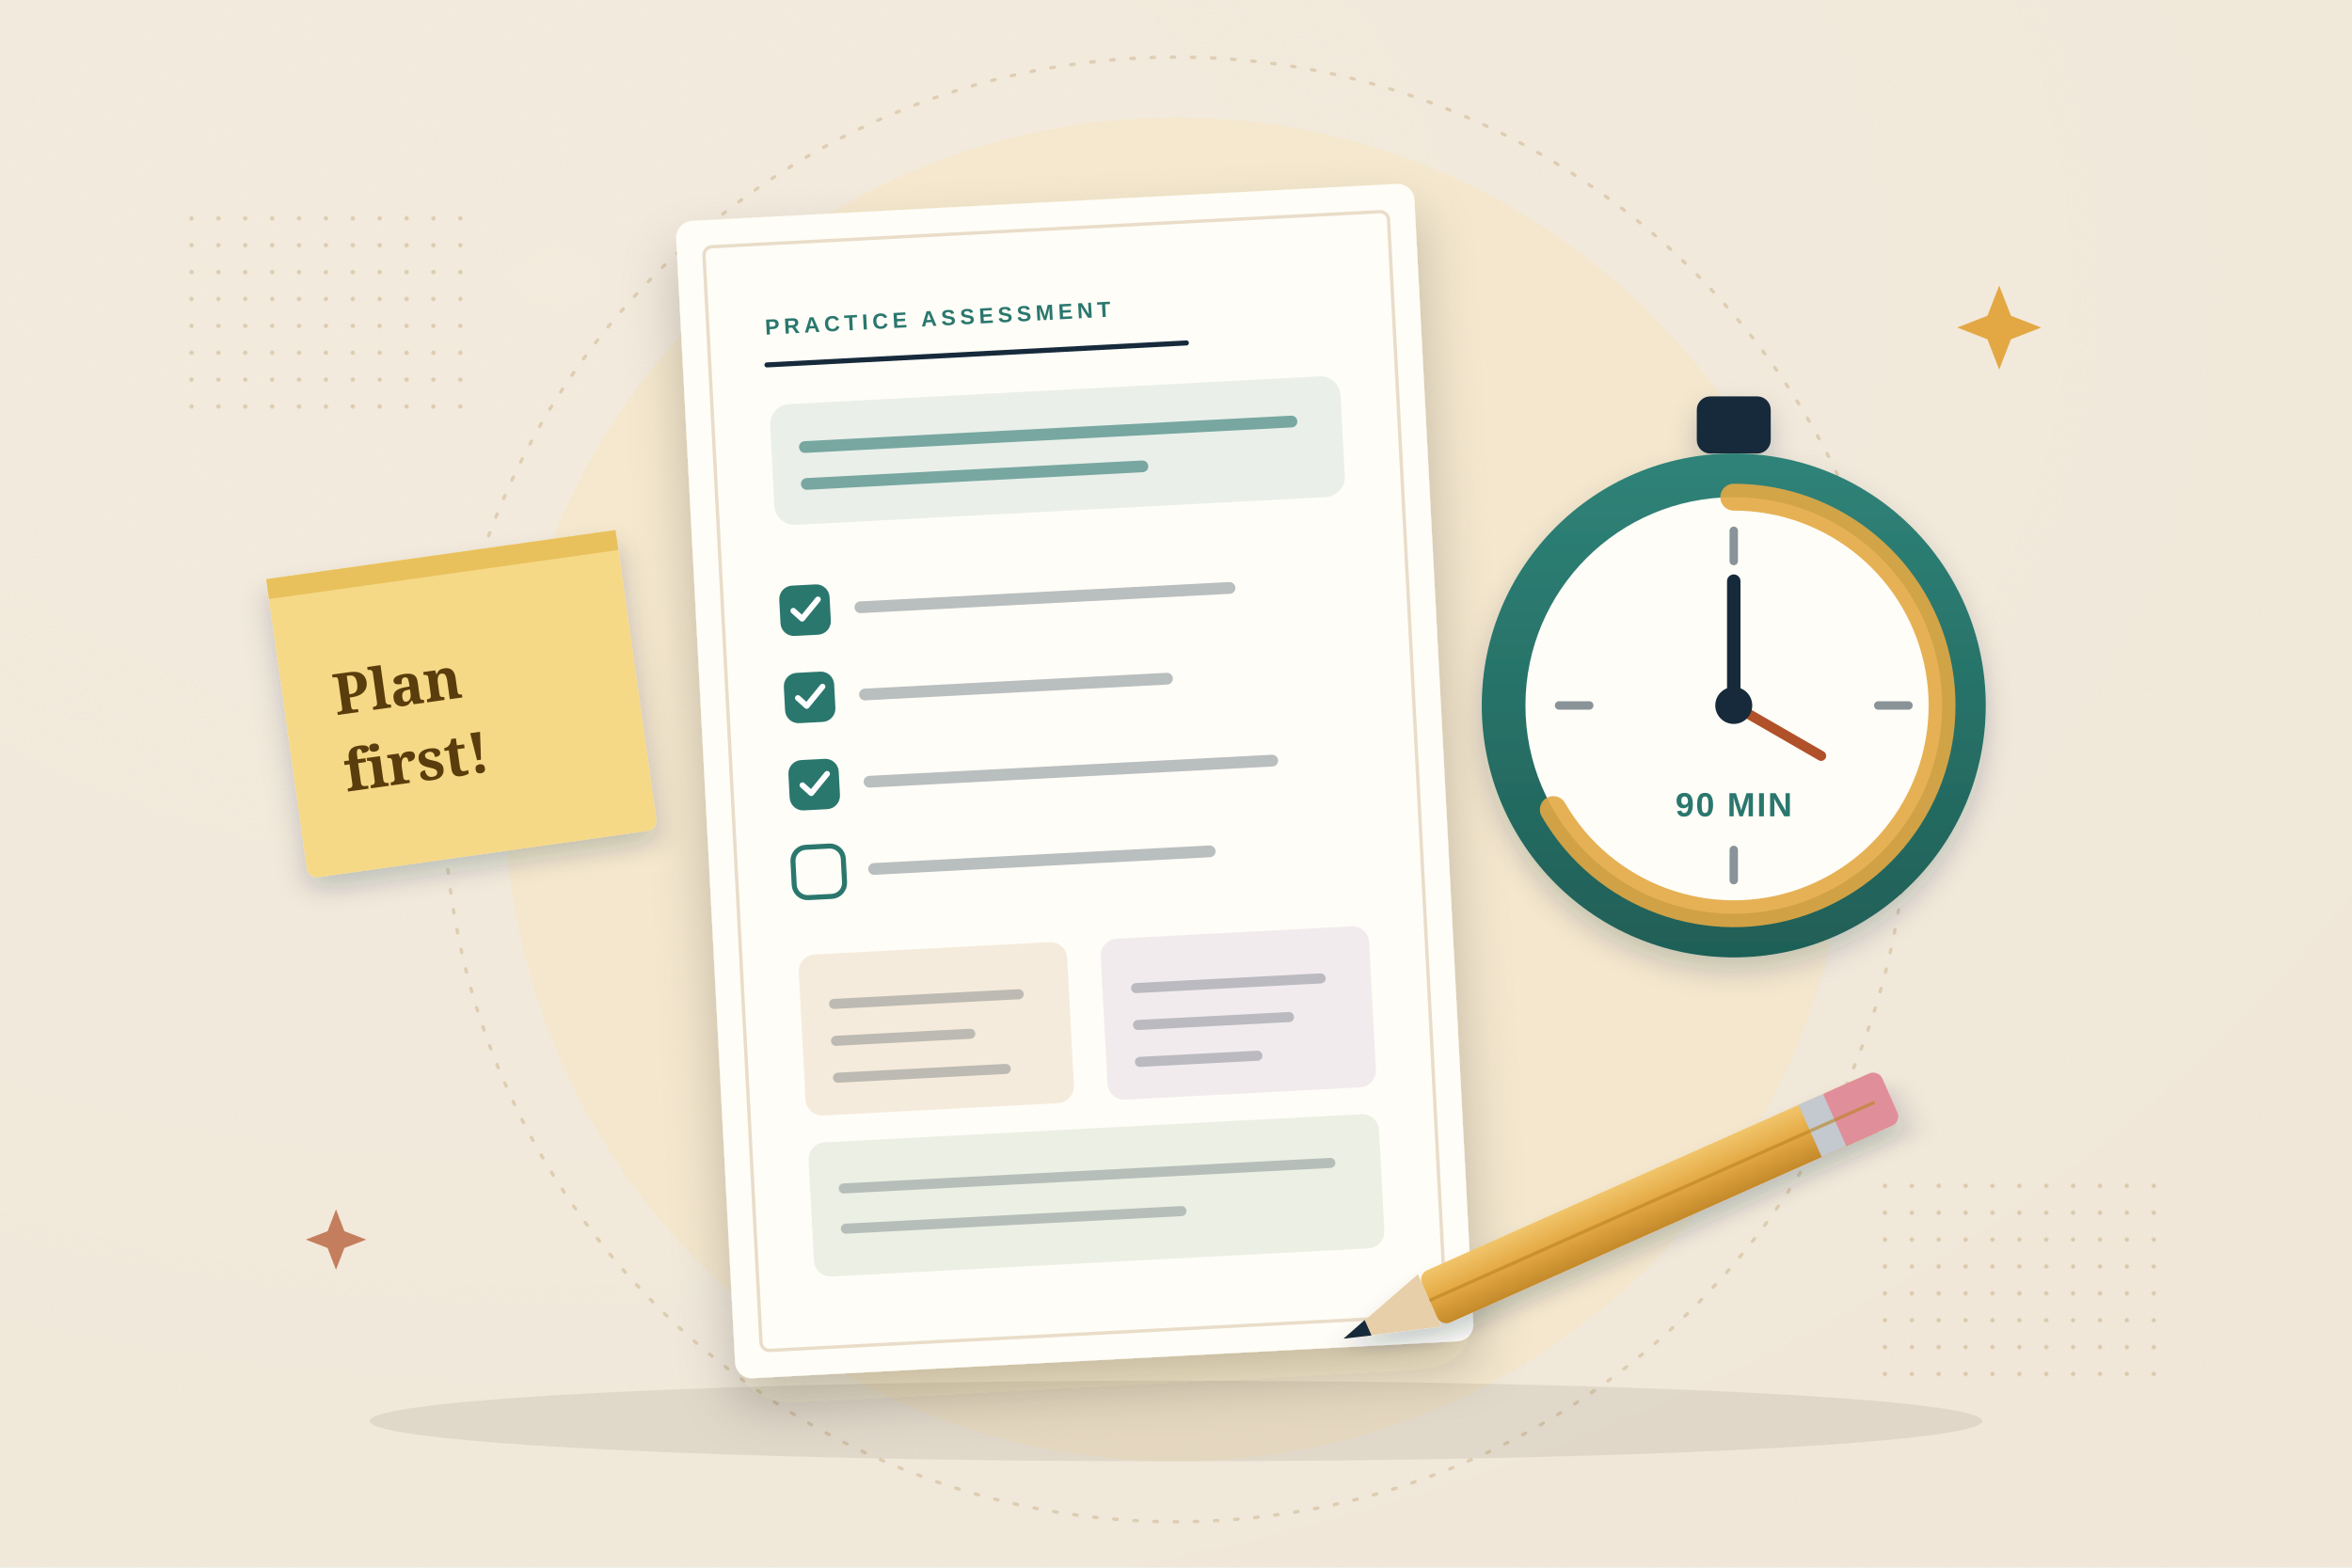
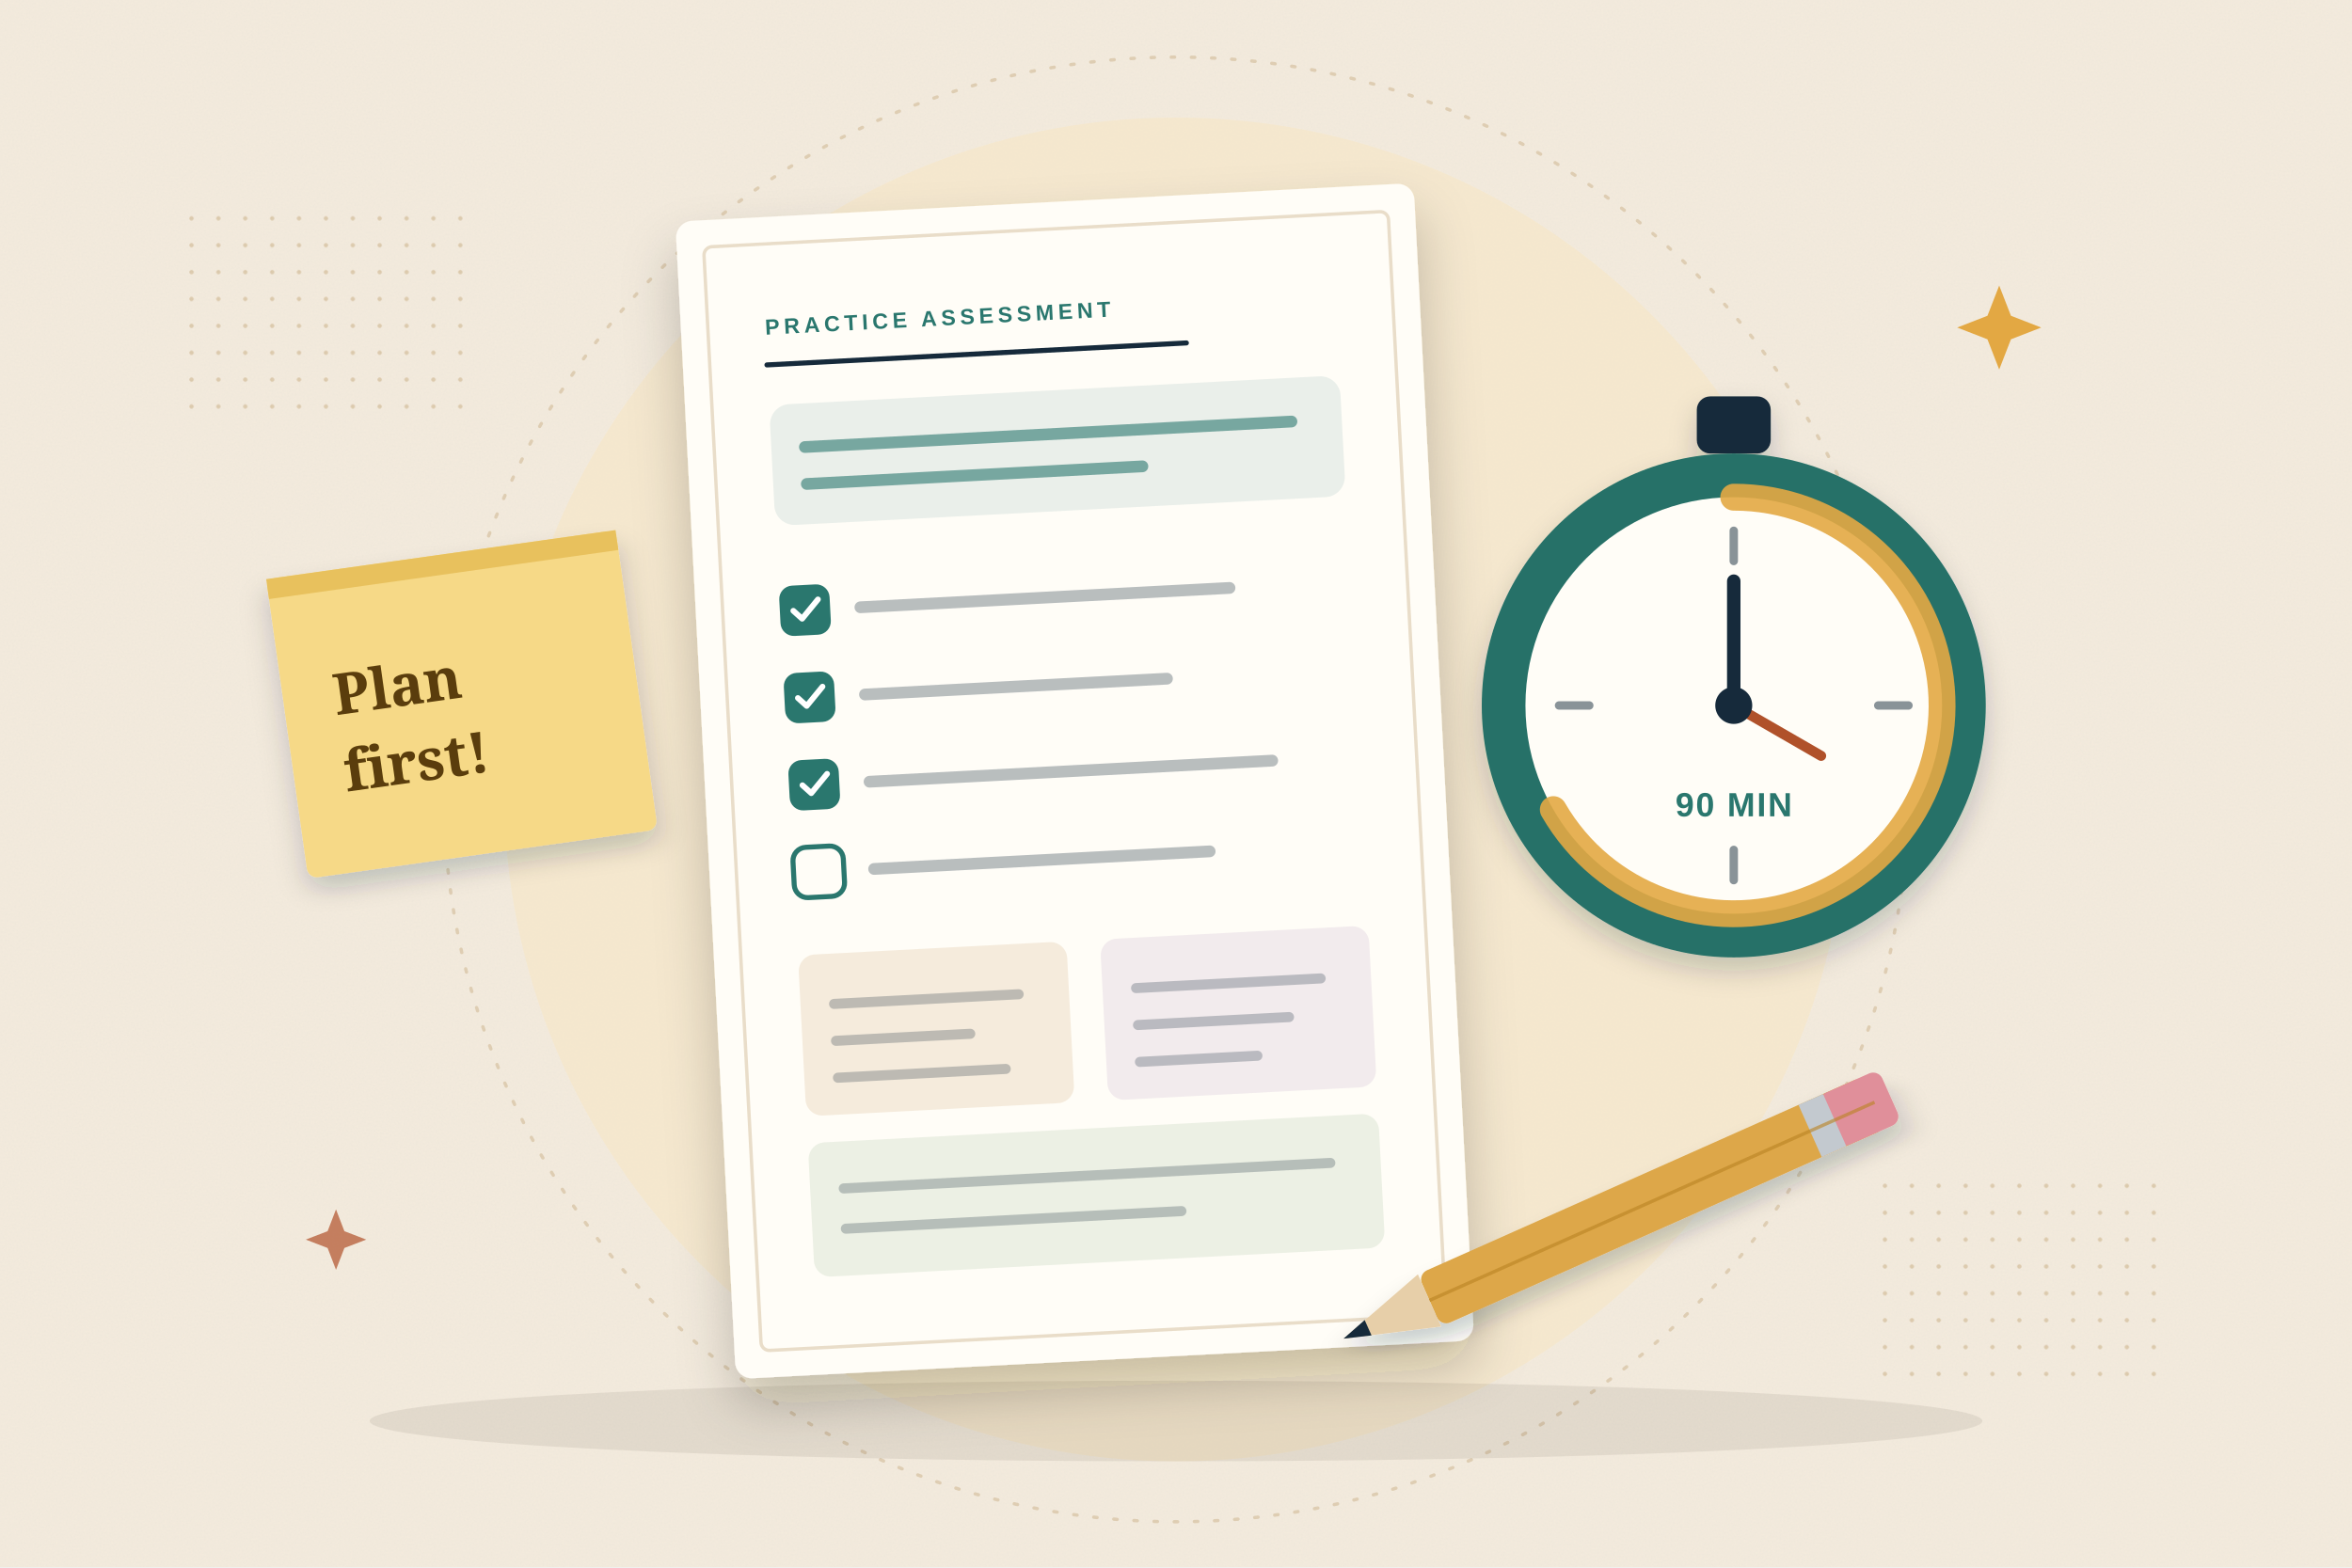
<svg xmlns="http://www.w3.org/2000/svg" viewBox="0 0 1400 933" role="img" aria-labelledby="t">
  <defs>
    <filter id="paper" x="0" y="0" width="100%" height="100%">
      <feTurbulence type="fractalNoise" baseFrequency=".85" numOctaves="3" seed="13" />
      <feColorMatrix values="0 0 0 0 .55  0 0 0 0 .47  0 0 0 0 .36  0 0 0 .07 0" />
      <feComposite in2="SourceGraphic" operator="in" />
      <feBlend in="SourceGraphic" mode="multiply" />
    </filter>
    <filter id="soft" x="-20%" y="-20%" width="140%" height="160%">
      <feDropShadow dx="0" dy="16" stdDeviation="16" flood-color="#2a1d10" flood-opacity=".22" />
    </filter>
    <filter id="lift" x="-20%" y="-20%" width="140%" height="160%">
      <feDropShadow dx="0" dy="8" stdDeviation="8" flood-color="#14293a" flood-opacity=".2" />
    </filter>
-     <radialGradient id="light" cx="24%" cy="18%" r="90%">
-       <stop offset="0" stop-color="#fffaf0" />
-       <stop offset=".6" stop-color="#f3ebdd" />
-       <stop offset="1" stop-color="#e6d9c3" />
-     </radialGradient>
-     <linearGradient id="pencil" x1="0" x2="0" y1="0" y2="1">
-       <stop offset="0" stop-color="#f1c56b" />
-       <stop offset=".5" stop-color="#e3a843" />
-       <stop offset="1" stop-color="#c4892a" />
-     </linearGradient>
-     <linearGradient id="clock" x1="0" x2="0" y1="0" y2="1">
-       <stop offset="0" stop-color="#2f8378" />
-       <stop offset="1" stop-color="#1f5f57" />
-     </linearGradient>
    <pattern id="dots" width="16" height="16" patternUnits="userSpaceOnUse">
      <circle cx="2" cy="2" r="1.3" fill="#93600f" opacity=".22" />
    </pattern>
  </defs>
-   <rect width="1400" height="933" fill="url(#light)" />
+   <rect width="1400" height="933" fill="#f3ebdd" />
  <rect width="1400" height="933" fill="#f3ebdd" filter="url(#paper)" opacity=".9" />
  <circle cx="700" cy="470" r="400" fill="#f6e7c9" opacity=".75" />
  <circle cx="700" cy="470" r="436" fill="none" stroke="#93600f" stroke-opacity=".2" stroke-width="2" stroke-dasharray="2 10" stroke-linecap="round" />
  <rect x="110" y="120" width="176" height="128" fill="url(#dots)" />
  <rect x="1110" y="700" width="176" height="128" fill="url(#dots)" />
  <path d="M1190 170l7 18 18 7-18 7-7 18-7-18-18-7 18-7z" fill="#e3a843" />
  <path d="M200 720l5 13 13 5-13 5-5 13-5-13-13-5 13-5z" fill="#b0512a" opacity=".7" />
  <ellipse cx="700" cy="846" rx="480" ry="24" fill="#2a1d10" opacity=".08" />
  <g transform="rotate(-3 640 470)" filter="url(#soft)">
    <rect x="420" y="120" width="440" height="690" rx="10" fill="#fffdf7" />
    <rect x="436" y="136" width="408" height="658" rx="5" fill="none" stroke="#93600f" stroke-opacity=".2" stroke-width="2" />
    <text x="470" y="190" font-family="Manrope, 'Segoe UI', Arial, sans-serif" font-size="13" font-weight="800" letter-spacing="2.6" fill="#2b776e">PRACTICE ASSESSMENT</text>
    <path d="M470 208h250" stroke="#14293a" stroke-width="3" stroke-linecap="round" />
    <rect x="470" y="232" width="340" height="72" rx="12" fill="#2b776e" fill-opacity=".1" />
    <g stroke="#2b776e" stroke-opacity=".6" stroke-width="7" stroke-linecap="round">
      <path d="M490 258h290M490 280h200" />
    </g>
    <g font-family="Manrope, 'Segoe UI', Arial, sans-serif">
      <g transform="translate(470 340)">
        <rect width="30" height="30" rx="8" fill="#2b776e" />
        <path d="M8 15l5 5 10-11" stroke="#fff" stroke-width="3.4" fill="none" stroke-linecap="round" stroke-linejoin="round" />
        <path d="M48 15h220" stroke="#14293a" stroke-opacity=".3" stroke-width="7" stroke-linecap="round" />
      </g>
      <g transform="translate(470 392)">
        <rect width="30" height="30" rx="8" fill="#2b776e" />
        <path d="M8 15l5 5 10-11" stroke="#fff" stroke-width="3.4" fill="none" stroke-linecap="round" stroke-linejoin="round" />
        <path d="M48 15h180" stroke="#14293a" stroke-opacity=".3" stroke-width="7" stroke-linecap="round" />
      </g>
      <g transform="translate(470 444)">
        <rect width="30" height="30" rx="8" fill="#2b776e" />
        <path d="M8 15l5 5 10-11" stroke="#fff" stroke-width="3.4" fill="none" stroke-linecap="round" stroke-linejoin="round" />
        <path d="M48 15h240" stroke="#14293a" stroke-opacity=".3" stroke-width="7" stroke-linecap="round" />
      </g>
      <g transform="translate(470 496)">
        <rect width="30" height="30" rx="8" fill="none" stroke="#2b776e" stroke-width="3" />
        <path d="M48 15h200" stroke="#14293a" stroke-opacity=".3" stroke-width="7" stroke-linecap="round" />
      </g>
    </g>
    <g>
      <rect x="470" y="560" width="160" height="96" rx="10" fill="#ad6a12" fill-opacity=".12" />
      <rect x="650" y="560" width="160" height="96" rx="10" fill="#7a4a8c" fill-opacity=".1" />
      <rect x="470" y="672" width="340" height="80" rx="10" fill="#3f7a3a" fill-opacity=".1" />
      <g stroke="#14293a" stroke-opacity=".25" stroke-width="6" stroke-linecap="round">
        <path d="M490 590h110M490 612h80M490 634h100M670 590h110M670 612h90M670 634h70M490 700h290M490 724h200" />
      </g>
    </g>
  </g>
  <g filter="url(#lift)">
    <rect x="1010" y="236" width="44" height="34" rx="8" fill="#14293a" />
-     <circle cx="1032" cy="420" r="150" fill="url(#clock)" />
+     <circle cx="1032" cy="420" r="150" fill="#277168" />
    <circle cx="1032" cy="420" r="124" fill="#fffdf7" />
    <path d="M1032 296a124 124 0 1 1-107.4 186" fill="none" stroke="#e3a843" stroke-width="16" stroke-linecap="round" opacity=".9" />
    <g stroke="#14293a" stroke-width="5" stroke-linecap="round" opacity=".5">
      <path d="M1032 316v18M1136 420h-18M1032 524v-18M928 420h18" />
    </g>
    <path d="M1032 420V346" stroke="#14293a" stroke-width="8" stroke-linecap="round" />
    <path d="M1032 420l52 30" stroke="#b0512a" stroke-width="6" stroke-linecap="round" />
    <circle cx="1032" cy="420" r="11" fill="#14293a" />
    <text x="1032" y="486" text-anchor="middle" font-family="Manrope, 'Segoe UI', Arial, sans-serif" font-size="20" font-weight="800" letter-spacing="1" fill="#2b776e">90 MIN</text>
  </g>
  <g transform="rotate(-8 270 420)" filter="url(#lift)">
    <rect x="170" y="330" width="210" height="180" rx="6" fill="#f6d987" />
    <path d="M170 336h210" stroke="#e8c15d" stroke-width="12" />
    <text x="200" y="416" font-family="Fraunces, Georgia, serif" font-size="34" font-weight="600" fill="#5a3d07">Plan</text>
    <text x="200" y="462" font-family="Fraunces, Georgia, serif" font-size="34" font-weight="600" fill="#5a3d07">first!</text>
  </g>
  <g transform="rotate(-24 980 720)" filter="url(#lift)">
-     <rect x="840" y="700" width="290" height="34" rx="6" fill="url(#pencil)" />
+     <rect x="840" y="700" width="290" height="34" rx="6" fill="#dda748" />
    <rect x="1100" y="700" width="40" height="34" rx="6" fill="#e08f9a" />
    <rect x="1088" y="700" width="16" height="34" fill="#c3c9cf" />
    <path d="M840 700l-56 17 56 17z" fill="#e7cfa9" />
    <path d="M800 712l-16 5 16 5z" fill="#14293a" />
    <path d="M840 717h290" stroke="#b9821f" stroke-width="2" opacity=".6" />
  </g>
</svg>
